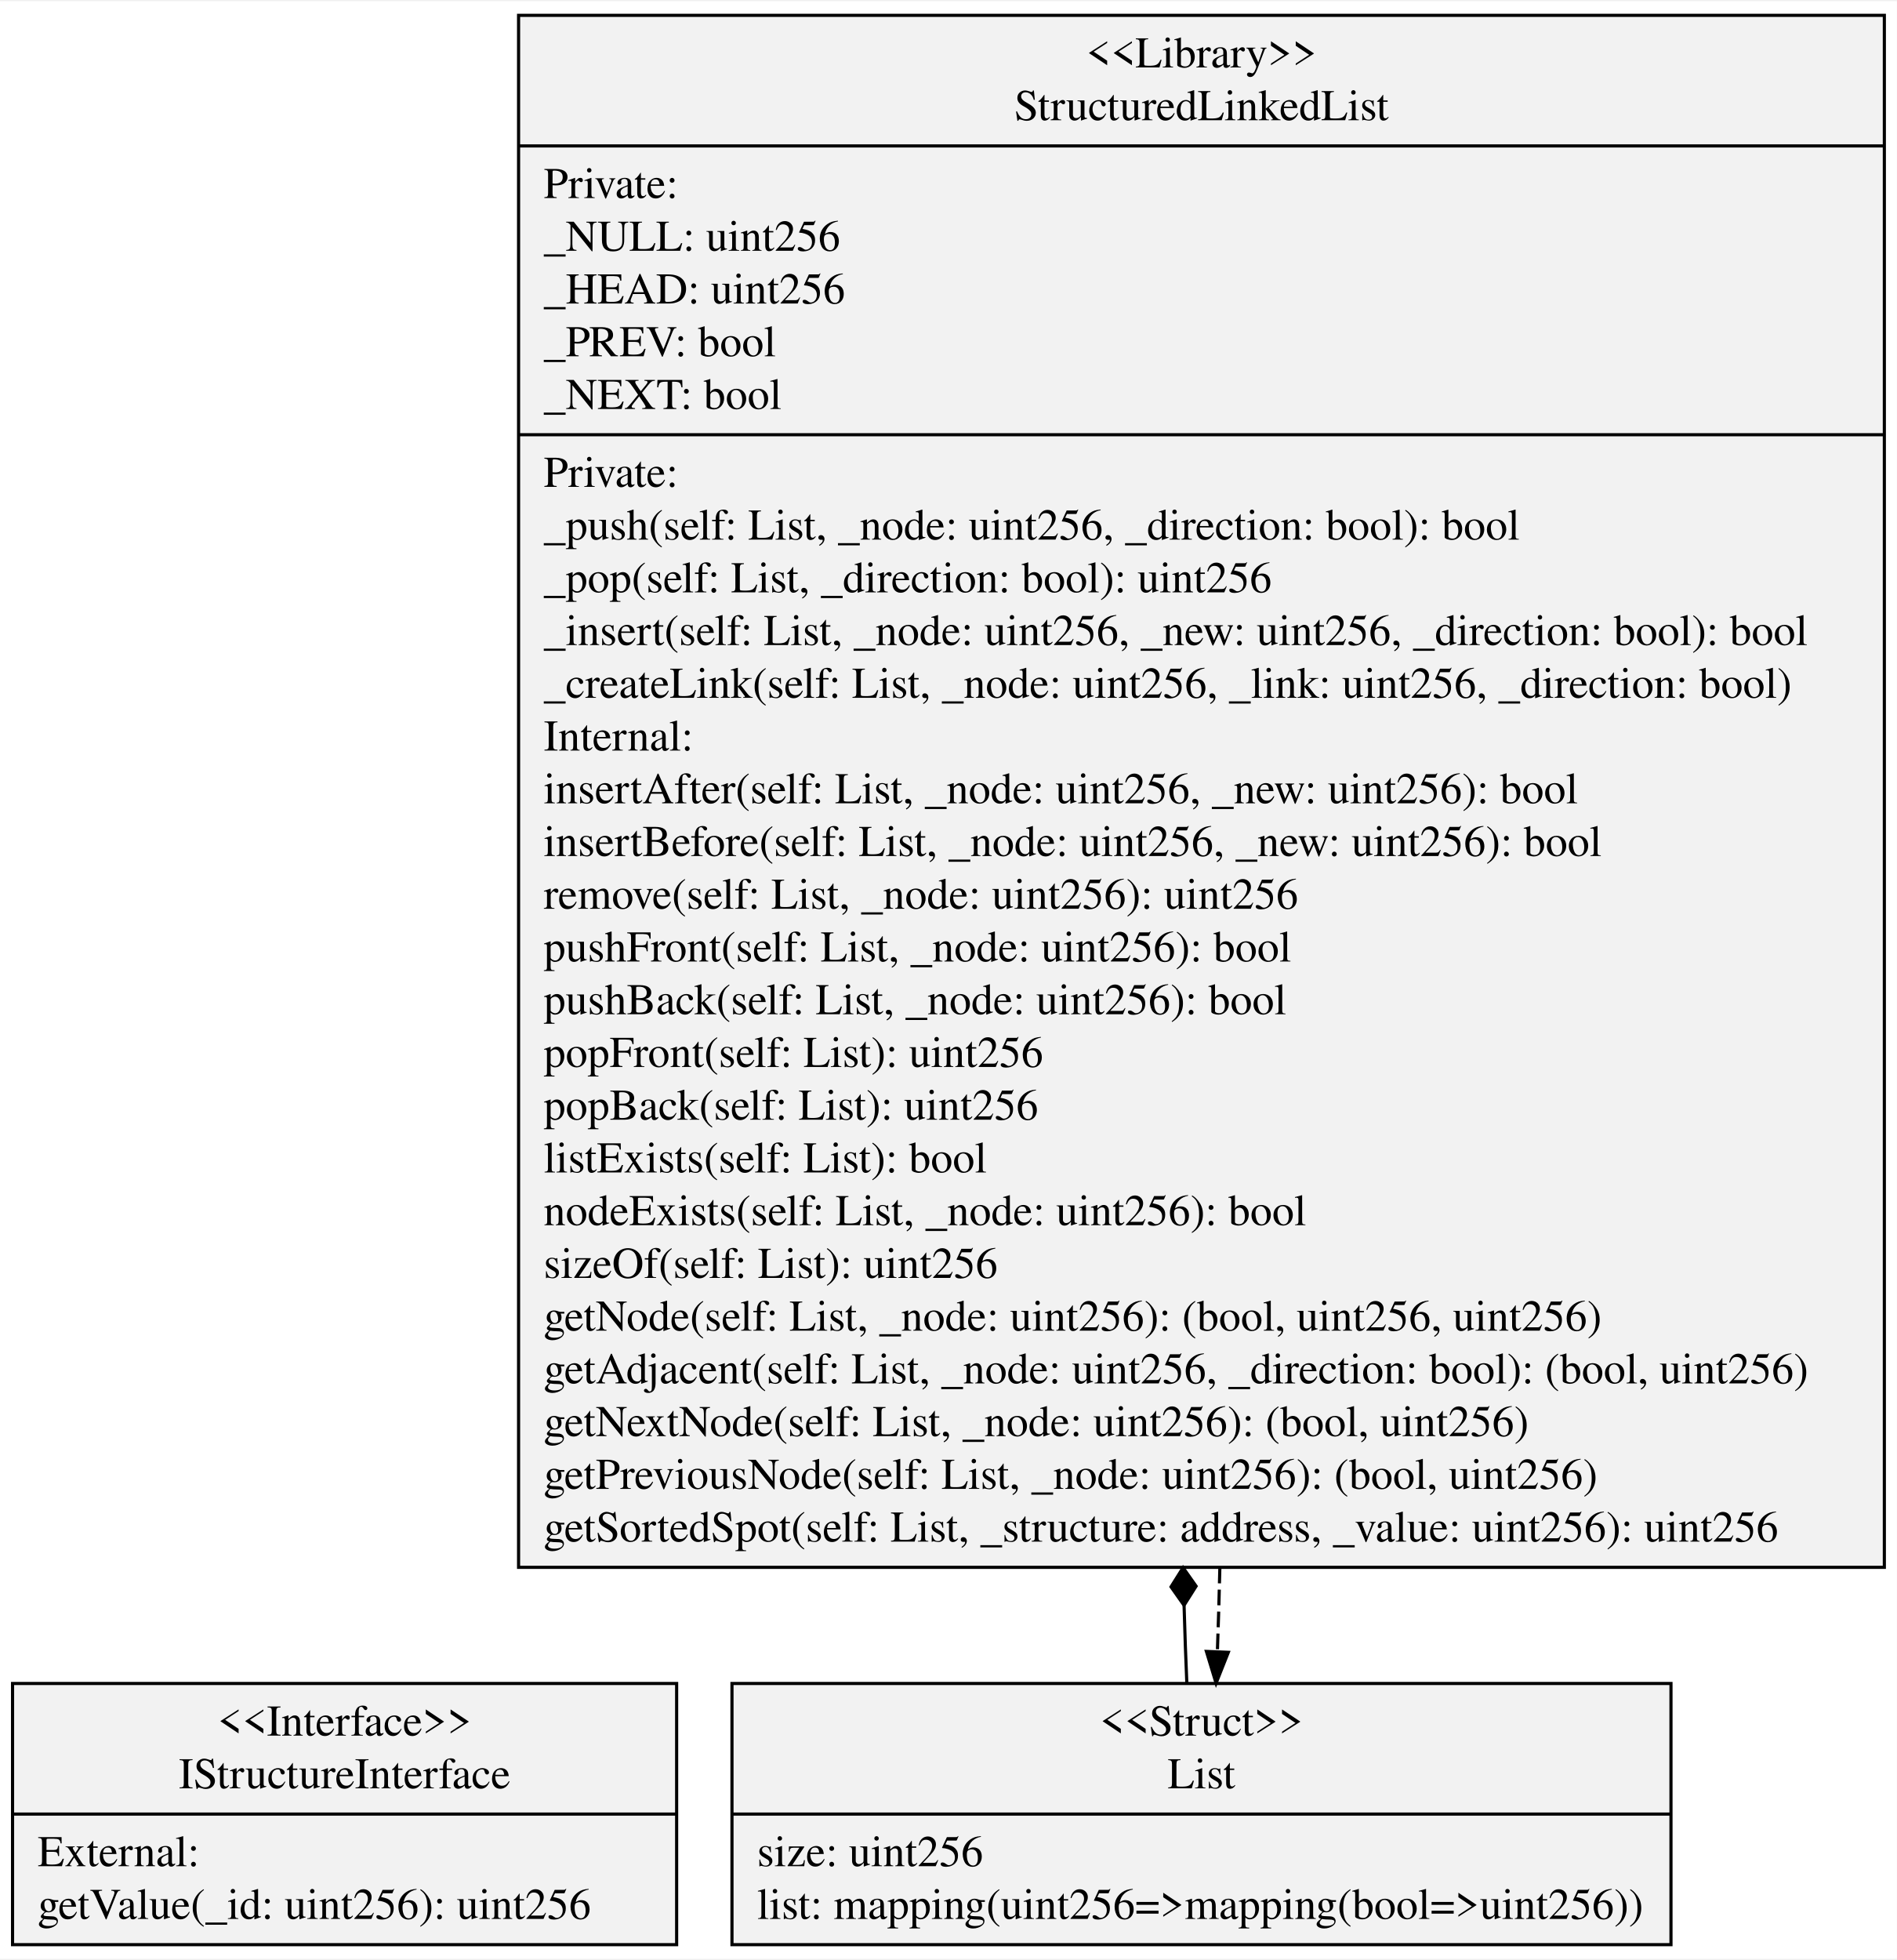
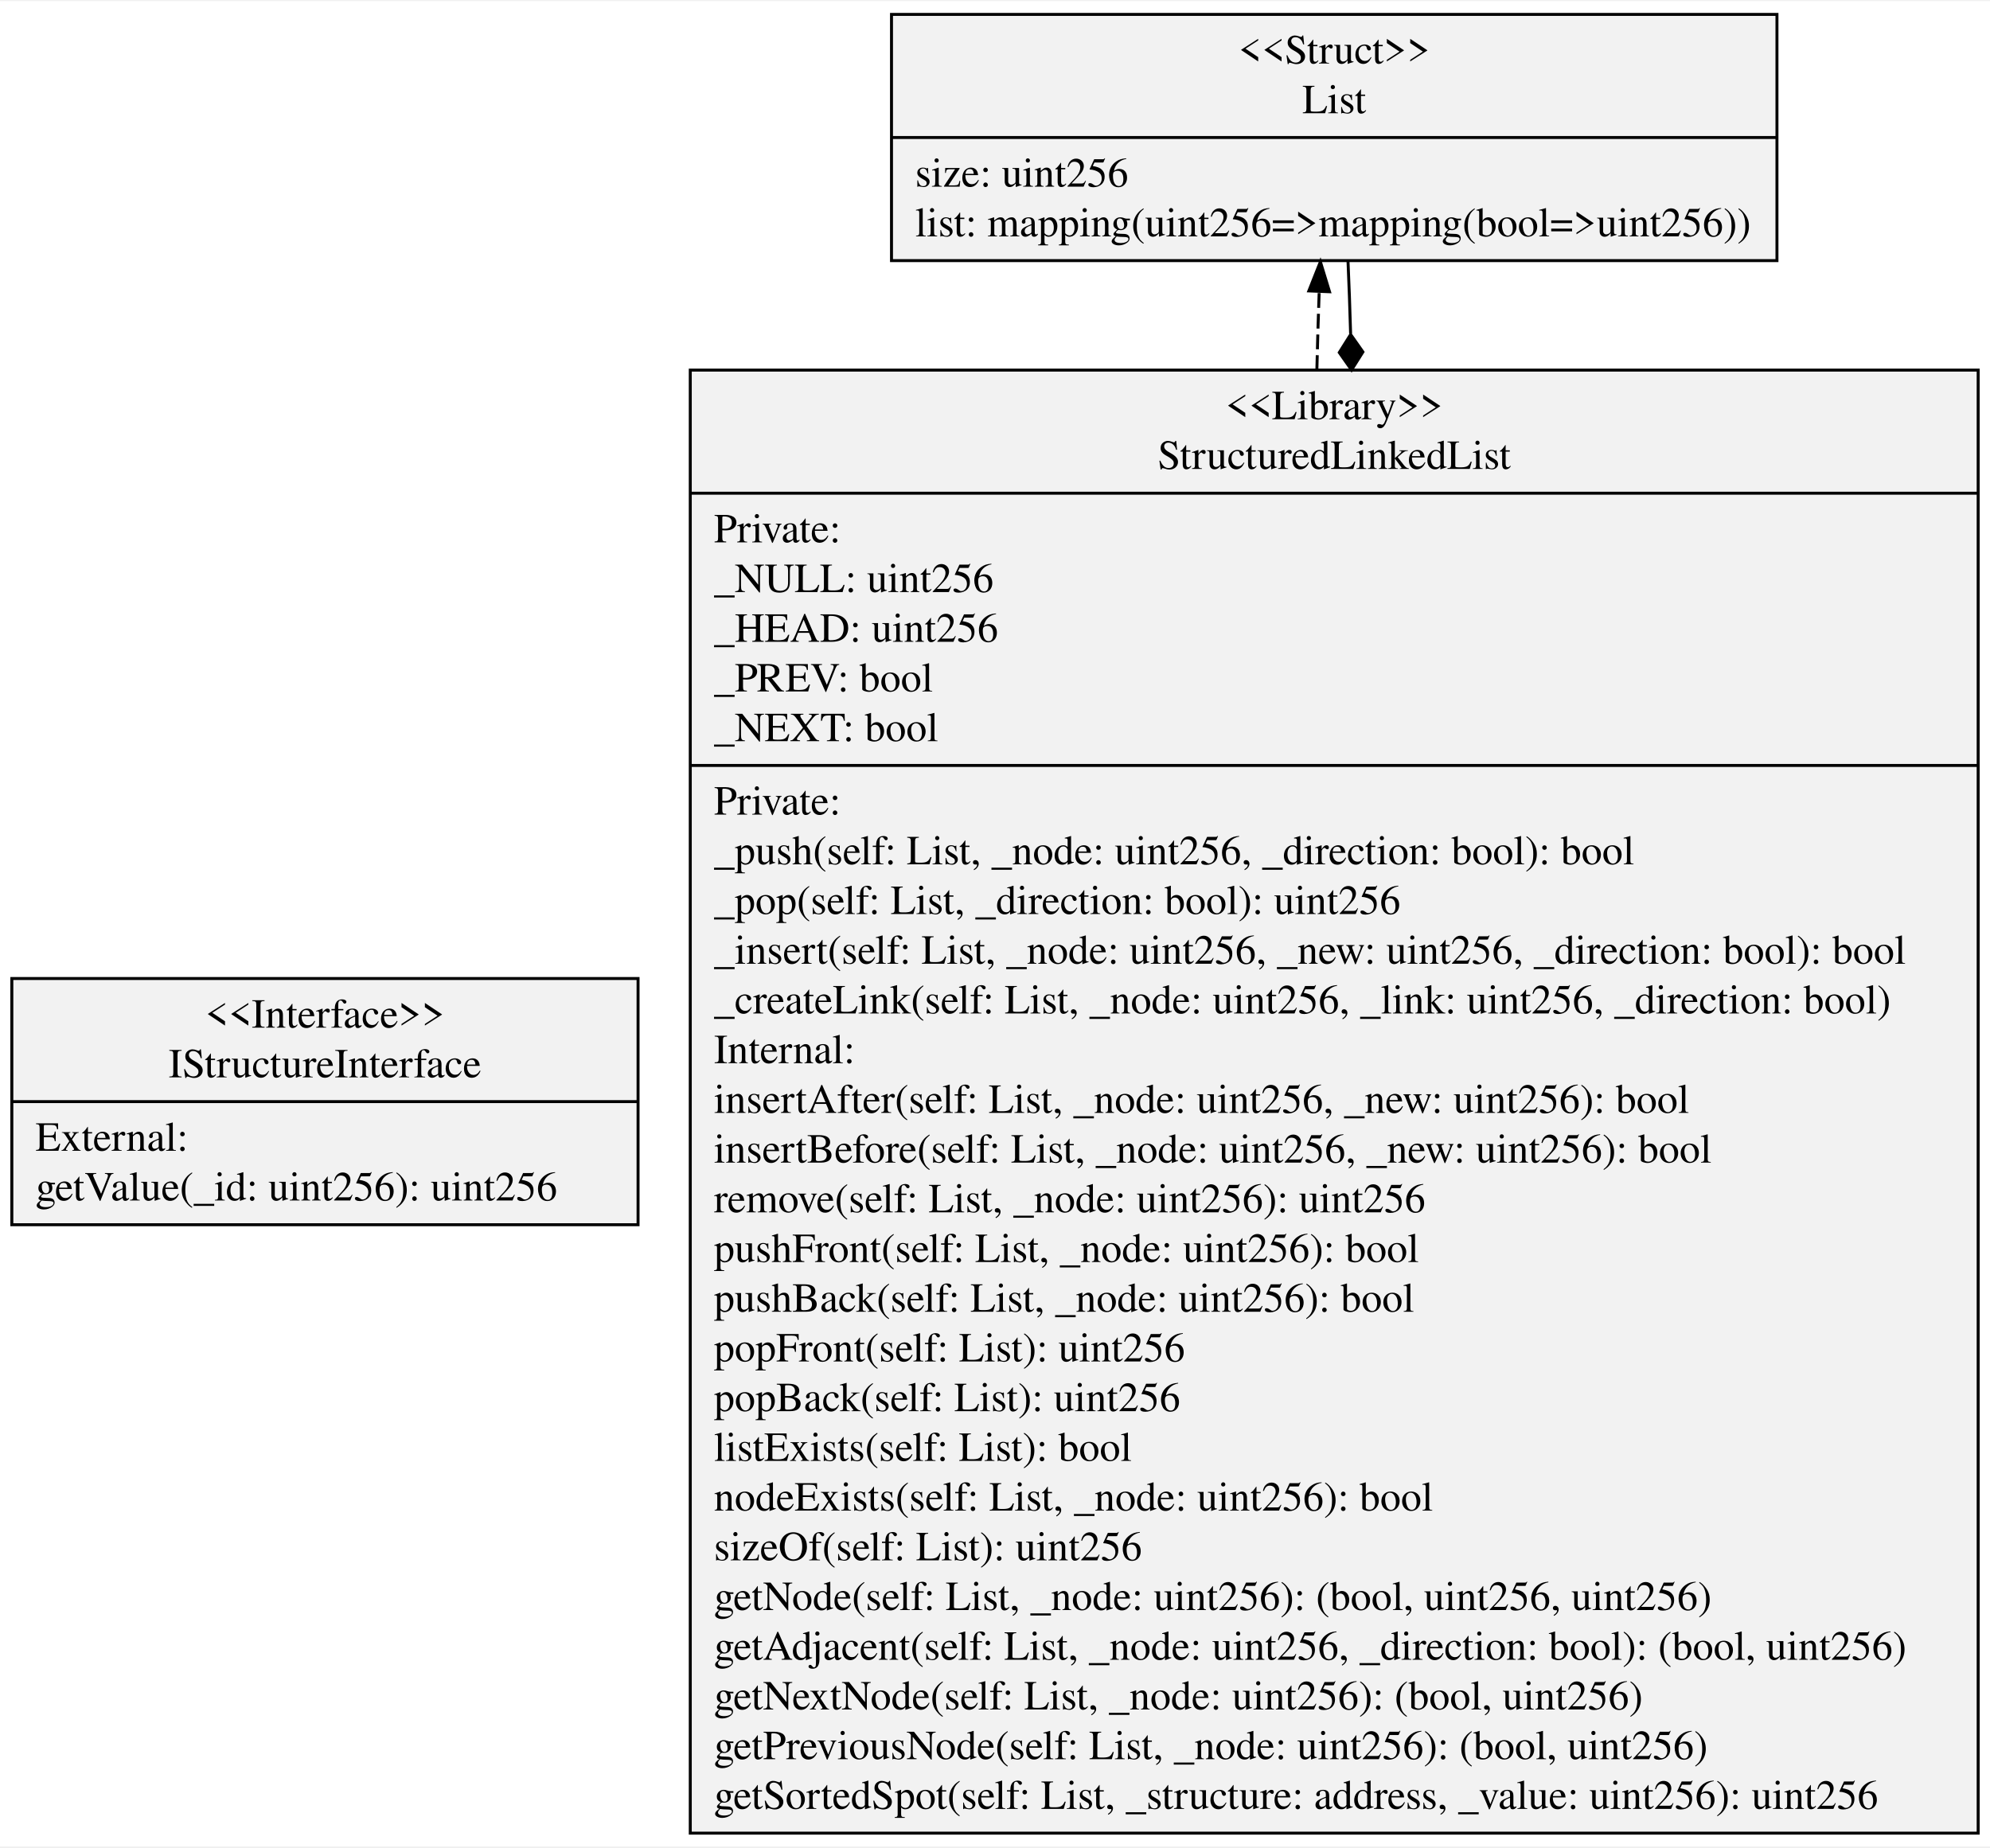
- <svg xmlns="http://www.w3.org/2000/svg" width="604pt" height="624pt" viewBox="0.00 0.00 604.36 623.60">
+ <svg xmlns="http://www.w3.org/2000/svg" width="672pt" height="624pt" viewBox="0.00 0.00 672.36 623.60">
  <g id="graph0" class="graph" transform="scale(1 1) rotate(0) translate(4 619.6)">
-     <polygon fill="white" stroke="transparent" points="-4,4 -4,-619.6 600.36,-619.6 600.36,4 -4,4" />
+     <polygon fill="white" stroke="transparent" points="-4,4 -4,-619.6 668.36,-619.6 668.36,4 -4,4" />
    <g id="node1" class="node">
-       <polygon fill="#f2f2f2" stroke="black" points="0,-0.5 0,-83.7 211.58,-83.7 211.58,-0.5 0,-0.5" />
-       <text text-anchor="middle" x="105.79" y="-67.1" font-family="Times,serif" font-size="14.00">&lt;&lt;Interface&gt;&gt;</text>
-       <text text-anchor="middle" x="105.79" y="-50.3" font-family="Times,serif" font-size="14.00">IStructureInterface</text>
-       <polyline fill="none" stroke="black" points="0,-42.1 211.58,-42.1 " />
-       <text text-anchor="start" x="8" y="-25.5" font-family="Times,serif" font-size="14.00">External:</text>
-       <text text-anchor="start" x="8" y="-8.7" font-family="Times,serif" font-size="14.00">     getValue(_id: uint256): uint256</text>
+       <polygon fill="#f2f2f2" stroke="black" points="0,-206.1 0,-289.3 211.58,-289.3 211.58,-206.1 0,-206.1" />
+       <text text-anchor="middle" x="105.79" y="-272.7" font-family="Times,serif" font-size="14.00">&lt;&lt;Interface&gt;&gt;</text>
+       <text text-anchor="middle" x="105.79" y="-255.9" font-family="Times,serif" font-size="14.00">IStructureInterface</text>
+       <polyline fill="none" stroke="black" points="0,-247.7 211.58,-247.7 " />
+       <text text-anchor="start" x="8" y="-231.1" font-family="Times,serif" font-size="14.00">External:</text>
+       <text text-anchor="start" x="8" y="-214.3" font-family="Times,serif" font-size="14.00">     getValue(_id: uint256): uint256</text>
    </g>
    <g id="node2" class="node">
-       <polygon fill="#f2f2f2" stroke="black" points="229.21,-0.5 229.21,-83.7 528.38,-83.7 528.38,-0.5 229.21,-0.5" />
-       <text text-anchor="middle" x="378.79" y="-67.1" font-family="Times,serif" font-size="14.00">&lt;&lt;Struct&gt;&gt;</text>
-       <text text-anchor="middle" x="378.79" y="-50.3" font-family="Times,serif" font-size="14.00">List</text>
-       <polyline fill="none" stroke="black" points="229.21,-42.1 528.38,-42.1 " />
-       <text text-anchor="start" x="237.21" y="-25.5" font-family="Times,serif" font-size="14.00">size: uint256</text>
-       <text text-anchor="start" x="237.21" y="-8.7" font-family="Times,serif" font-size="14.00">list: mapping(uint256=&gt;mapping(bool=&gt;uint256))</text>
+       <polygon fill="#f2f2f2" stroke="black" points="229.22,-0.5 229.22,-494.9 664.36,-494.9 664.36,-0.5 229.22,-0.5" />
+       <text text-anchor="middle" x="446.79" y="-478.3" font-family="Times,serif" font-size="14.00">&lt;&lt;Library&gt;&gt;</text>
+       <text text-anchor="middle" x="446.79" y="-461.5" font-family="Times,serif" font-size="14.00">StructuredLinkedList</text>
+       <polyline fill="none" stroke="black" points="229.22,-453.3 664.36,-453.3 " />
+       <text text-anchor="start" x="237.22" y="-436.7" font-family="Times,serif" font-size="14.00">Private:</text>
+       <text text-anchor="start" x="237.22" y="-419.9" font-family="Times,serif" font-size="14.00">   _NULL: uint256</text>
+       <text text-anchor="start" x="237.22" y="-403.1" font-family="Times,serif" font-size="14.00">   _HEAD: uint256</text>
+       <text text-anchor="start" x="237.22" y="-386.3" font-family="Times,serif" font-size="14.00">   _PREV: bool</text>
+       <text text-anchor="start" x="237.22" y="-369.5" font-family="Times,serif" font-size="14.00">   _NEXT: bool</text>
+       <polyline fill="none" stroke="black" points="229.22,-361.3 664.36,-361.3 " />
+       <text text-anchor="start" x="237.22" y="-344.7" font-family="Times,serif" font-size="14.00">Private:</text>
+       <text text-anchor="start" x="237.22" y="-327.9" font-family="Times,serif" font-size="14.00">    _push(self: List, _node: uint256, _direction: bool): bool</text>
+       <text text-anchor="start" x="237.22" y="-311.1" font-family="Times,serif" font-size="14.00">    _pop(self: List, _direction: bool): uint256</text>
+       <text text-anchor="start" x="237.22" y="-294.3" font-family="Times,serif" font-size="14.00">    _insert(self: List, _node: uint256, _new: uint256, _direction: bool): bool</text>
+       <text text-anchor="start" x="237.22" y="-277.5" font-family="Times,serif" font-size="14.00">    _createLink(self: List, _node: uint256, _link: uint256, _direction: bool)</text>
+       <text text-anchor="start" x="237.22" y="-260.7" font-family="Times,serif" font-size="14.00">Internal:</text>
+       <text text-anchor="start" x="237.22" y="-243.9" font-family="Times,serif" font-size="14.00">    insertAfter(self: List, _node: uint256, _new: uint256): bool</text>
+       <text text-anchor="start" x="237.22" y="-227.1" font-family="Times,serif" font-size="14.00">    insertBefore(self: List, _node: uint256, _new: uint256): bool</text>
+       <text text-anchor="start" x="237.22" y="-210.3" font-family="Times,serif" font-size="14.00">    remove(self: List, _node: uint256): uint256</text>
+       <text text-anchor="start" x="237.22" y="-193.5" font-family="Times,serif" font-size="14.00">    pushFront(self: List, _node: uint256): bool</text>
+       <text text-anchor="start" x="237.22" y="-176.7" font-family="Times,serif" font-size="14.00">    pushBack(self: List, _node: uint256): bool</text>
+       <text text-anchor="start" x="237.22" y="-159.9" font-family="Times,serif" font-size="14.00">    popFront(self: List): uint256</text>
+       <text text-anchor="start" x="237.22" y="-143.1" font-family="Times,serif" font-size="14.00">    popBack(self: List): uint256</text>
+       <text text-anchor="start" x="237.22" y="-126.3" font-family="Times,serif" font-size="14.00">    listExists(self: List): bool</text>
+       <text text-anchor="start" x="237.22" y="-109.5" font-family="Times,serif" font-size="14.00">    nodeExists(self: List, _node: uint256): bool</text>
+       <text text-anchor="start" x="237.22" y="-92.7" font-family="Times,serif" font-size="14.00">    sizeOf(self: List): uint256</text>
+       <text text-anchor="start" x="237.22" y="-75.9" font-family="Times,serif" font-size="14.00">    getNode(self: List, _node: uint256): (bool, uint256, uint256)</text>
+       <text text-anchor="start" x="237.22" y="-59.1" font-family="Times,serif" font-size="14.00">    getAdjacent(self: List, _node: uint256, _direction: bool): (bool, uint256)</text>
+       <text text-anchor="start" x="237.22" y="-42.3" font-family="Times,serif" font-size="14.00">    getNextNode(self: List, _node: uint256): (bool, uint256)</text>
+       <text text-anchor="start" x="237.22" y="-25.5" font-family="Times,serif" font-size="14.00">    getPreviousNode(self: List, _node: uint256): (bool, uint256)</text>
+       <text text-anchor="start" x="237.22" y="-8.7" font-family="Times,serif" font-size="14.00">    getSortedSpot(self: List, _structure: address, _value: uint256): uint256</text>
    </g>
    <g id="node3" class="node">
-       <polygon fill="#f2f2f2" stroke="black" points="161.22,-120.7 161.22,-615.1 596.36,-615.1 596.36,-120.7 161.22,-120.7" />
-       <text text-anchor="middle" x="378.79" y="-598.5" font-family="Times,serif" font-size="14.00">&lt;&lt;Library&gt;&gt;</text>
-       <text text-anchor="middle" x="378.79" y="-581.7" font-family="Times,serif" font-size="14.00">StructuredLinkedList</text>
-       <polyline fill="none" stroke="black" points="161.22,-573.5 596.36,-573.5 " />
-       <text text-anchor="start" x="169.22" y="-556.9" font-family="Times,serif" font-size="14.00">Private:</text>
-       <text text-anchor="start" x="169.22" y="-540.1" font-family="Times,serif" font-size="14.00">   _NULL: uint256</text>
-       <text text-anchor="start" x="169.22" y="-523.3" font-family="Times,serif" font-size="14.00">   _HEAD: uint256</text>
-       <text text-anchor="start" x="169.22" y="-506.5" font-family="Times,serif" font-size="14.00">   _PREV: bool</text>
-       <text text-anchor="start" x="169.22" y="-489.7" font-family="Times,serif" font-size="14.00">   _NEXT: bool</text>
-       <polyline fill="none" stroke="black" points="161.22,-481.5 596.36,-481.5 " />
-       <text text-anchor="start" x="169.22" y="-464.9" font-family="Times,serif" font-size="14.00">Private:</text>
-       <text text-anchor="start" x="169.22" y="-448.1" font-family="Times,serif" font-size="14.00">    _push(self: List, _node: uint256, _direction: bool): bool</text>
-       <text text-anchor="start" x="169.22" y="-431.3" font-family="Times,serif" font-size="14.00">    _pop(self: List, _direction: bool): uint256</text>
-       <text text-anchor="start" x="169.22" y="-414.5" font-family="Times,serif" font-size="14.00">    _insert(self: List, _node: uint256, _new: uint256, _direction: bool): bool</text>
-       <text text-anchor="start" x="169.22" y="-397.7" font-family="Times,serif" font-size="14.00">    _createLink(self: List, _node: uint256, _link: uint256, _direction: bool)</text>
-       <text text-anchor="start" x="169.22" y="-380.9" font-family="Times,serif" font-size="14.00">Internal:</text>
-       <text text-anchor="start" x="169.22" y="-364.1" font-family="Times,serif" font-size="14.00">    insertAfter(self: List, _node: uint256, _new: uint256): bool</text>
-       <text text-anchor="start" x="169.22" y="-347.3" font-family="Times,serif" font-size="14.00">    insertBefore(self: List, _node: uint256, _new: uint256): bool</text>
-       <text text-anchor="start" x="169.22" y="-330.5" font-family="Times,serif" font-size="14.00">    remove(self: List, _node: uint256): uint256</text>
-       <text text-anchor="start" x="169.22" y="-313.7" font-family="Times,serif" font-size="14.00">    pushFront(self: List, _node: uint256): bool</text>
-       <text text-anchor="start" x="169.22" y="-296.9" font-family="Times,serif" font-size="14.00">    pushBack(self: List, _node: uint256): bool</text>
-       <text text-anchor="start" x="169.22" y="-280.1" font-family="Times,serif" font-size="14.00">    popFront(self: List): uint256</text>
-       <text text-anchor="start" x="169.22" y="-263.3" font-family="Times,serif" font-size="14.00">    popBack(self: List): uint256</text>
-       <text text-anchor="start" x="169.22" y="-246.5" font-family="Times,serif" font-size="14.00">    listExists(self: List): bool</text>
-       <text text-anchor="start" x="169.22" y="-229.7" font-family="Times,serif" font-size="14.00">    nodeExists(self: List, _node: uint256): bool</text>
-       <text text-anchor="start" x="169.22" y="-212.9" font-family="Times,serif" font-size="14.00">    sizeOf(self: List): uint256</text>
-       <text text-anchor="start" x="169.22" y="-196.1" font-family="Times,serif" font-size="14.00">    getNode(self: List, _node: uint256): (bool, uint256, uint256)</text>
-       <text text-anchor="start" x="169.22" y="-179.3" font-family="Times,serif" font-size="14.00">    getAdjacent(self: List, _node: uint256, _direction: bool): (bool, uint256)</text>
-       <text text-anchor="start" x="169.22" y="-162.5" font-family="Times,serif" font-size="14.00">    getNextNode(self: List, _node: uint256): (bool, uint256)</text>
-       <text text-anchor="start" x="169.22" y="-145.7" font-family="Times,serif" font-size="14.00">    getPreviousNode(self: List, _node: uint256): (bool, uint256)</text>
-       <text text-anchor="start" x="169.22" y="-128.9" font-family="Times,serif" font-size="14.00">    getSortedSpot(self: List, _structure: address, _value: uint256): uint256</text>
+       <polygon fill="#f2f2f2" stroke="black" points="297.21,-531.9 297.21,-615.1 596.38,-615.1 596.38,-531.9 297.21,-531.9" />
+       <text text-anchor="middle" x="446.79" y="-598.5" font-family="Times,serif" font-size="14.00">&lt;&lt;Struct&gt;&gt;</text>
+       <text text-anchor="middle" x="446.79" y="-581.7" font-family="Times,serif" font-size="14.00">List</text>
+       <polyline fill="none" stroke="black" points="297.21,-573.5 596.38,-573.5 " />
+       <text text-anchor="start" x="305.21" y="-556.9" font-family="Times,serif" font-size="14.00">size: uint256</text>
+       <text text-anchor="start" x="305.21" y="-540.1" font-family="Times,serif" font-size="14.00">list: mapping(uint256=&gt;mapping(bool=&gt;uint256))</text>
+     </g>
+     <g id="edge2" class="edge">
+       <path fill="none" stroke="black" stroke-dasharray="5,2" d="M440.93,-494.94C441.15,-504.3 441.41,-513.13 441.71,-521.26" />
+       <polygon fill="black" stroke="black" points="438.22,-521.66 442.12,-531.51 445.21,-521.38 438.22,-521.66" />
    </g>
    <g id="edge1" class="edge">
-       <path fill="none" stroke="black" d="M374.13,-83.78C373.8,-91.28 373.5,-99.59 373.25,-108.52" />
-       <polygon fill="black" stroke="black" points="373.24,-108.6 377.09,-114.7 372.93,-120.6 369.09,-114.49 373.24,-108.6" />
-     </g>
-     <g id="edge2" class="edge">
-       <path fill="none" stroke="black" stroke-dasharray="5,2" d="M384.65,-120.6C384.43,-111.06 384.16,-102.07 383.86,-93.82" />
-       <polygon fill="black" stroke="black" points="387.35,-93.63 383.45,-83.78 380.36,-93.92 387.35,-93.63" />
+       <path fill="none" stroke="black" d="M451.46,-531.51C451.79,-524.13 452.08,-515.97 452.33,-507.22" />
+       <polygon fill="black" stroke="black" points="452.34,-506.94 448.5,-500.84 452.65,-494.94 456.49,-501.04 452.34,-506.94" />
    </g>
  </g>
</svg>
